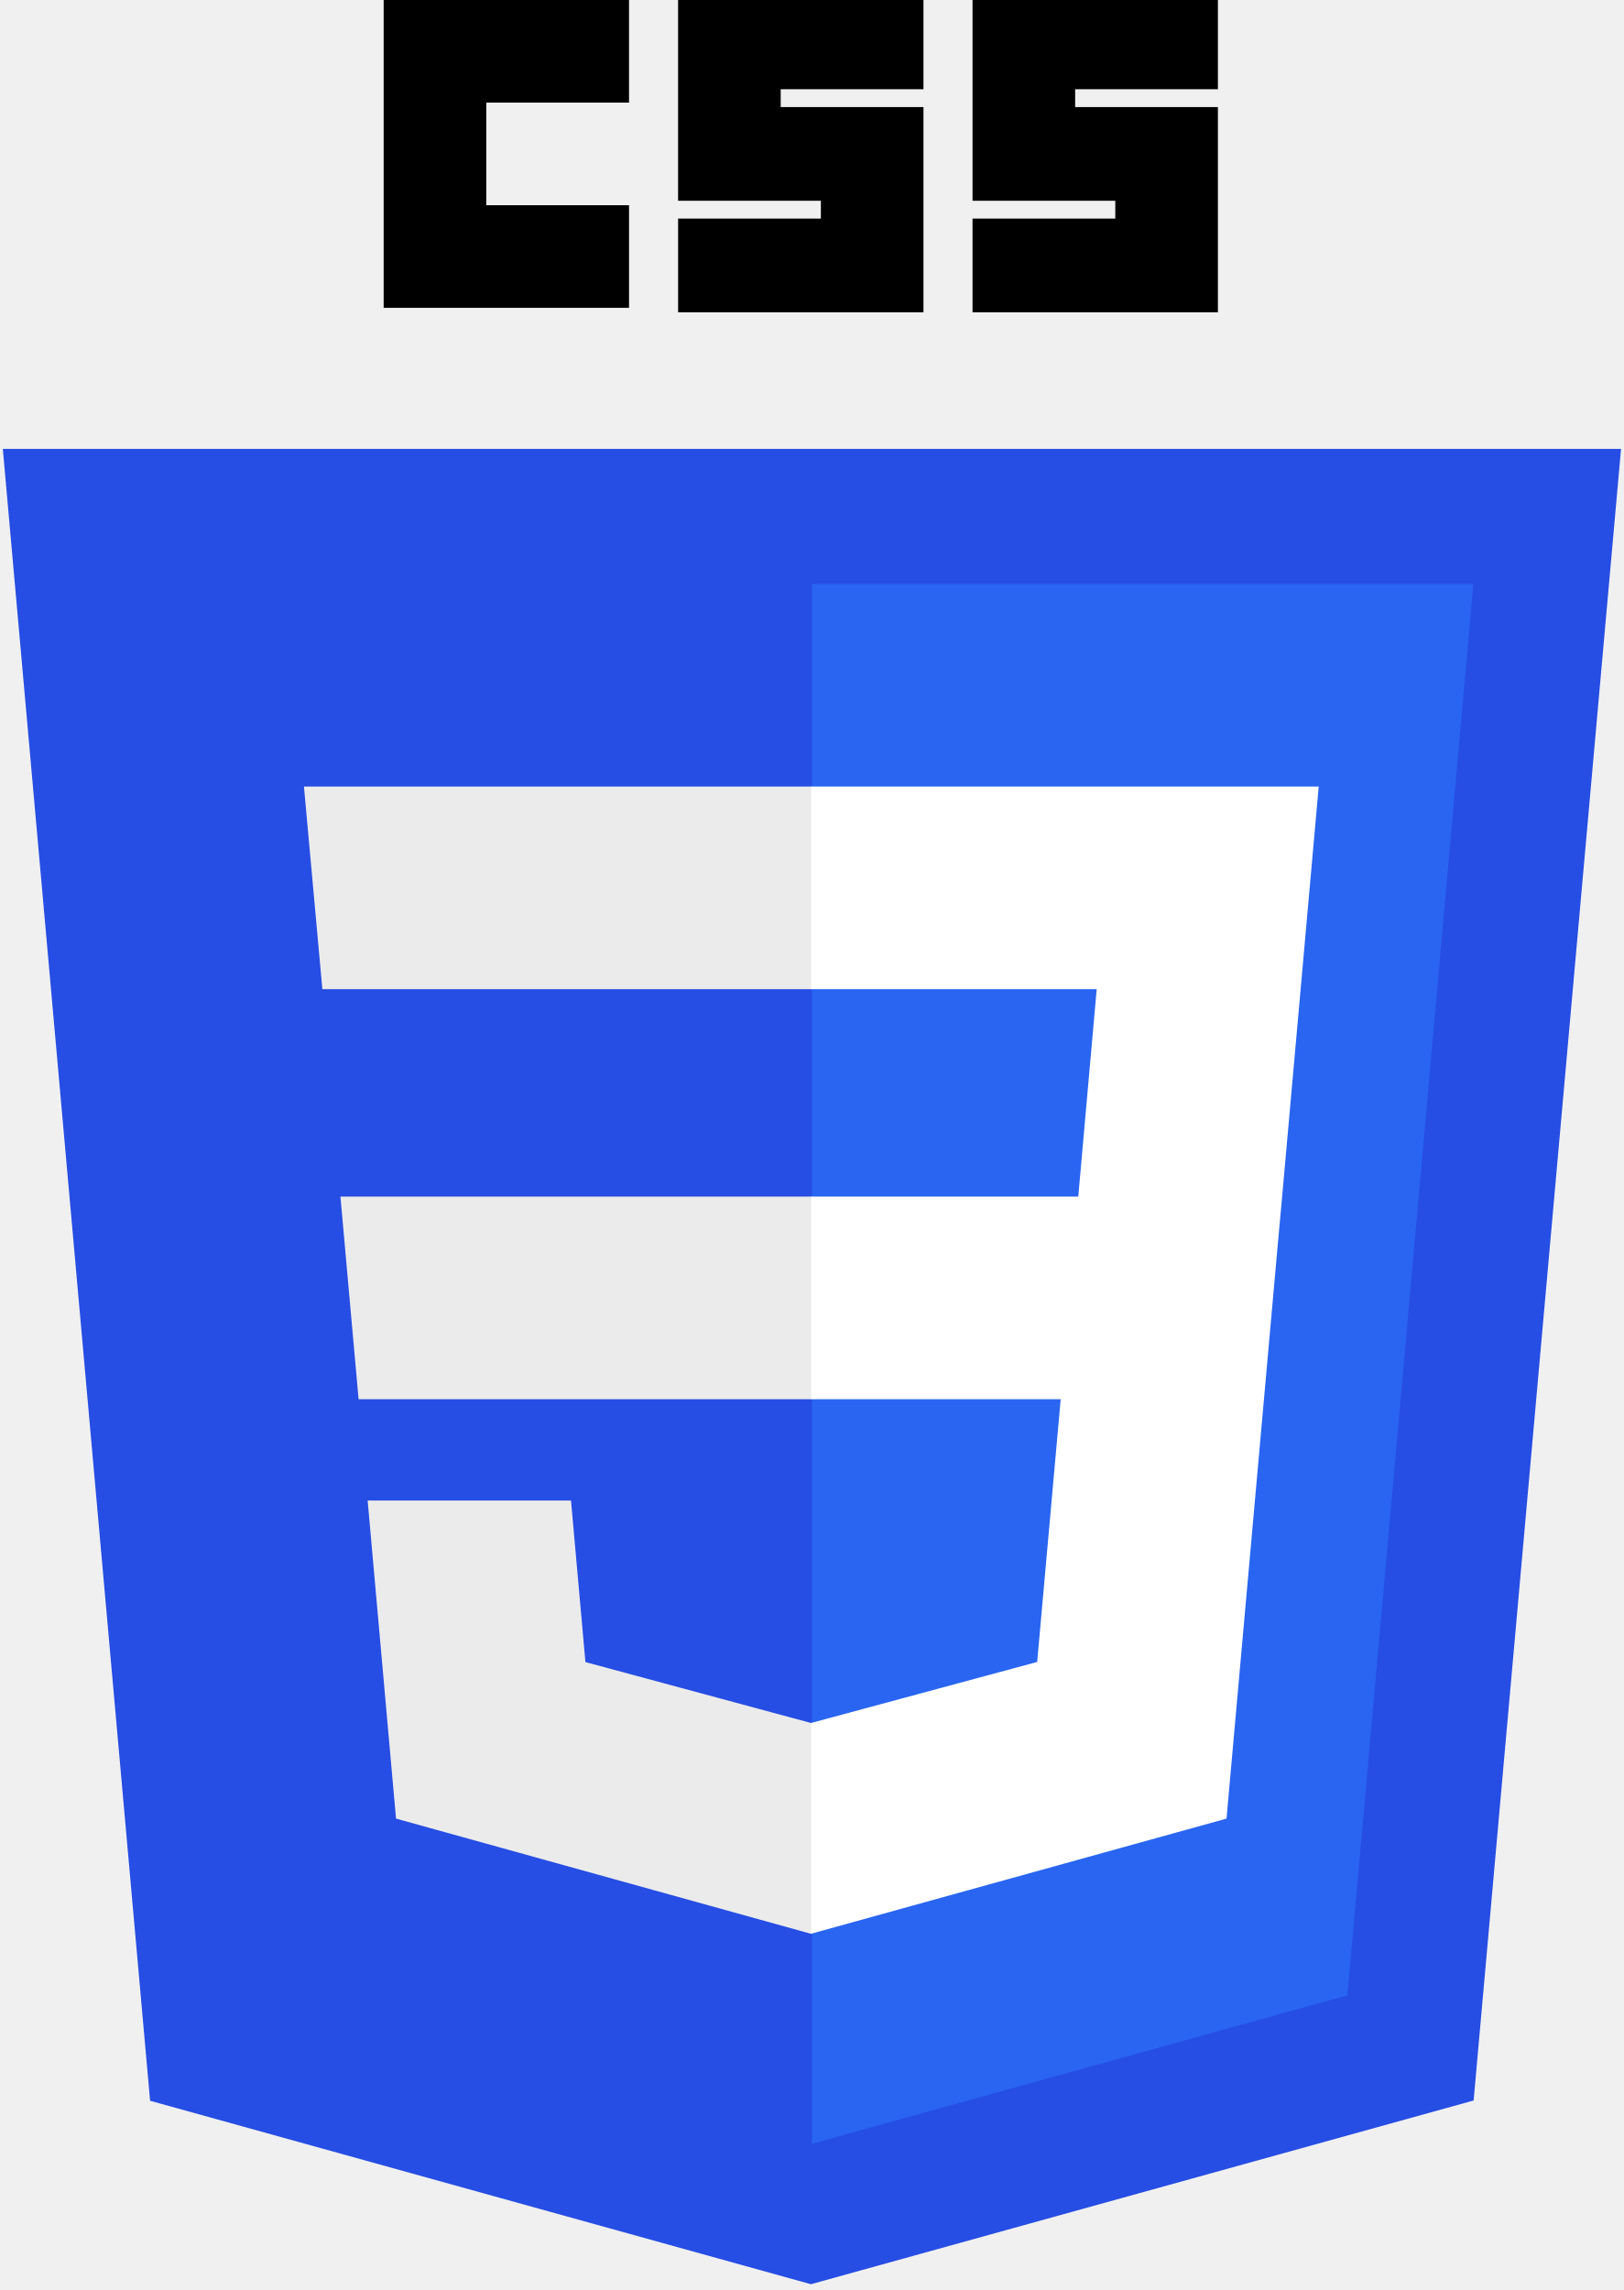
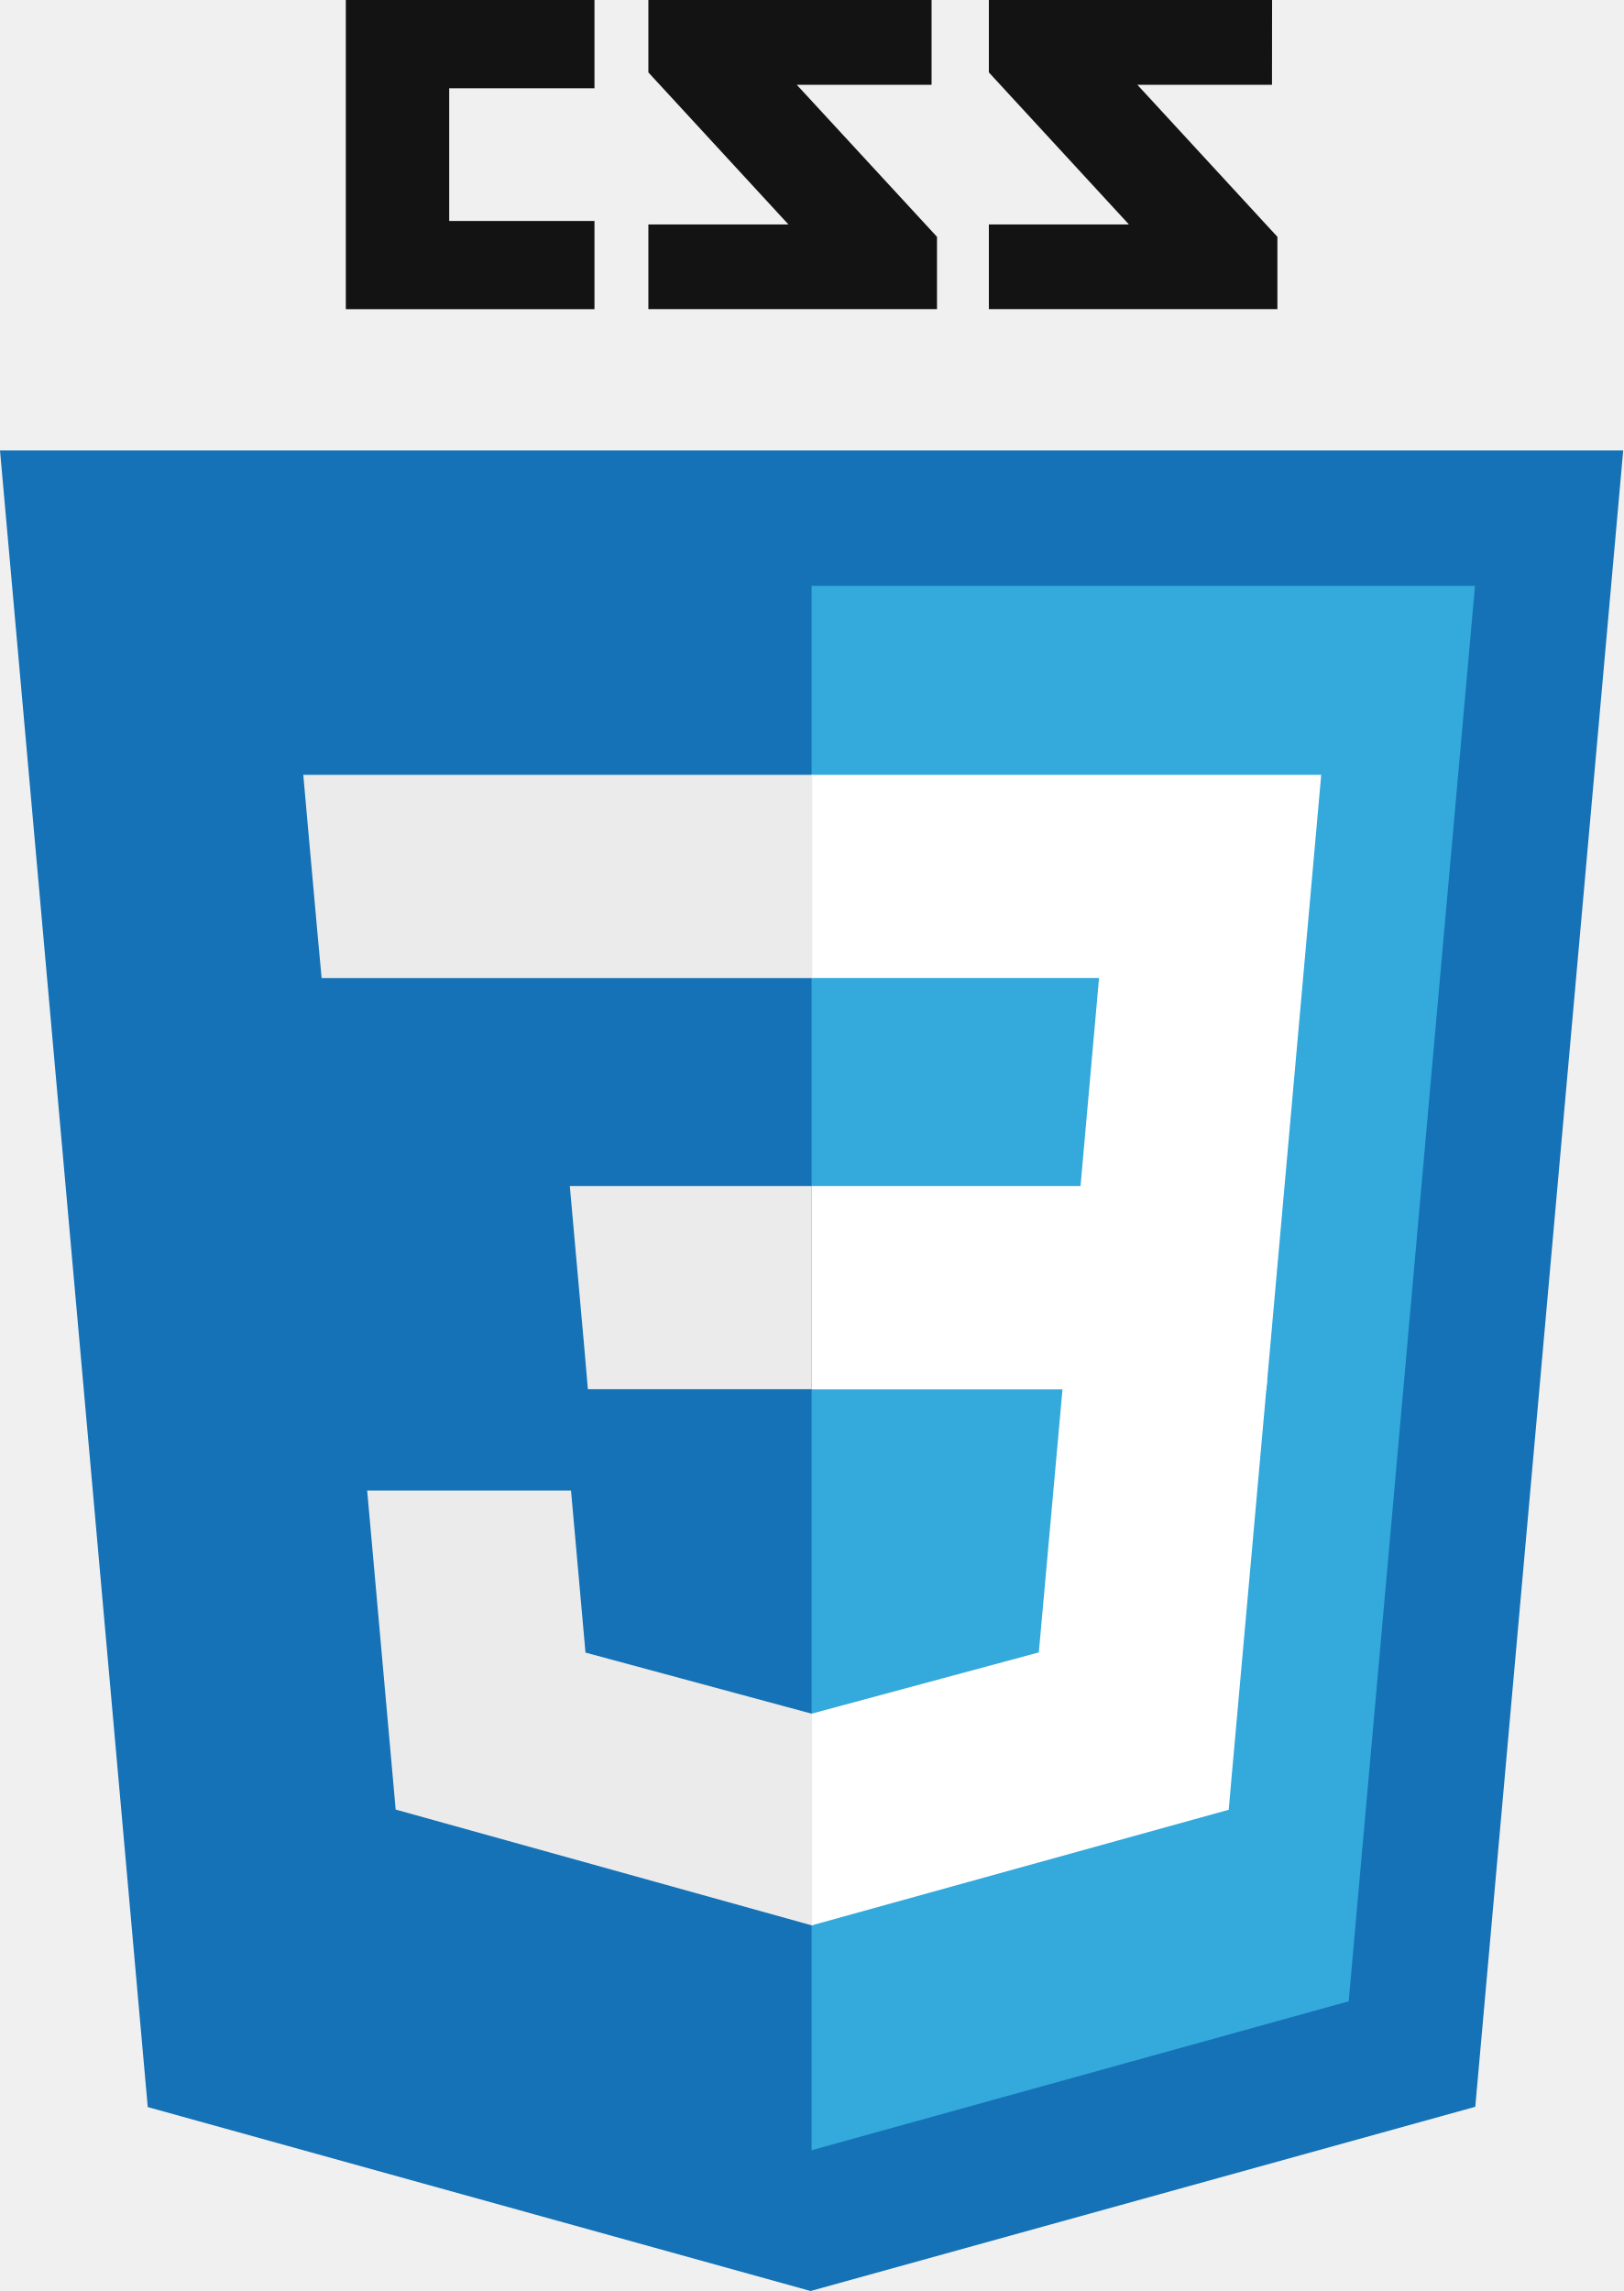
- <svg xmlns="http://www.w3.org/2000/svg" width="256" height="361" viewBox="0 0 256 361" preserveAspectRatio="xMidYMid">
-   <path d="M127.844 360.088L23.662 331.166.445 70.766h255.11l-23.241 260.36-104.47 28.962z" fill="#264DE4" />
-   <path d="M212.417 314.547l19.86-222.49H128V337.95l84.417-23.403z" fill="#2965F1" />
-   <path d="M53.669 188.636l2.862 31.937H128v-31.937H53.669zM47.917 123.995l2.903 31.937H128v-31.937H47.917zM128 271.58l-.14.037-35.568-9.604-2.274-25.471h-32.06l4.474 50.146 65.421 18.16.147-.04V271.58z" fill="#EBEBEB" />
-   <path d="M60.484 0h38.68v16.176H76.66v16.176h22.506v16.175H60.484V0zM106.901 0h38.681v14.066h-22.505v2.813h22.505v32.352h-38.68V34.46h22.505v-2.813H106.9V0zM153.319 0H192v14.066h-22.505v2.813H192v32.352h-38.681V34.46h22.505v-2.813H153.32V0z" />
-   <path d="M202.127 188.636l5.765-64.641H127.89v31.937h45.002l-2.906 32.704H127.89v31.937h39.327l-3.708 41.42-35.62 9.614v33.226l65.473-18.145.48-5.396 7.506-84.08.779-8.576z" fill="#FFF" />
+ <svg xmlns="http://www.w3.org/2000/svg" enable-background="new 0 0 1771 2499.8" viewBox="0 0 1771 2499.8">
+   <path d="m1387.8 92.5h-146.9l152.8 165.9v78.9h-314.8v-92.4h152.8l-152.8-165.9v-79h309zm-371.4 0h-147.1l153 165.9v78.9h-314.9v-92.4h152.8l-152.8-165.9v-79h309zm-367.8 3.8h-158.5v144.8h158.5v96.3h-271.3v-337.4h271.3z" fill="#131313" />
+   <path d="m161.2 2299.1-161.2-1807.7h1771l-161.4 1807.4-725.2 201z" fill="#1572b6" />
+   <path d="m885.5 2346.2 586-162.5 137.8-1544.5h-723.8z" fill="#33a9dc" />
+   <path d="m885.5 1294.1h293.4l20.2-227h-313.6v-221.6h556l-5.3 59.5-54.5 611h-496.2z" fill="#fff" />
+   <path d="m886.7 1869.9h-1l-246.9-66.7-15.8-176.8h-222.4l31.1 348.1 454.2 126.4h1.3v-231z" fill="#ebebeb" />
+   <path d="m1160.1 1506.3-26.7 296.7-247.3 66.7v231l454.5-126 3.3-37.5 38.6-431h-222.4z" fill="#fff" />
+   <path d="m886.3 845.5v221.7h-535.4l-4.6-49.8-10.1-112.4-5.3-59.5zm-.8 448.6v221.7h-244.1l-4.3-49.8-10.1-112.4-5.3-59.5h263.7z" fill="#ebebeb" />
</svg>
